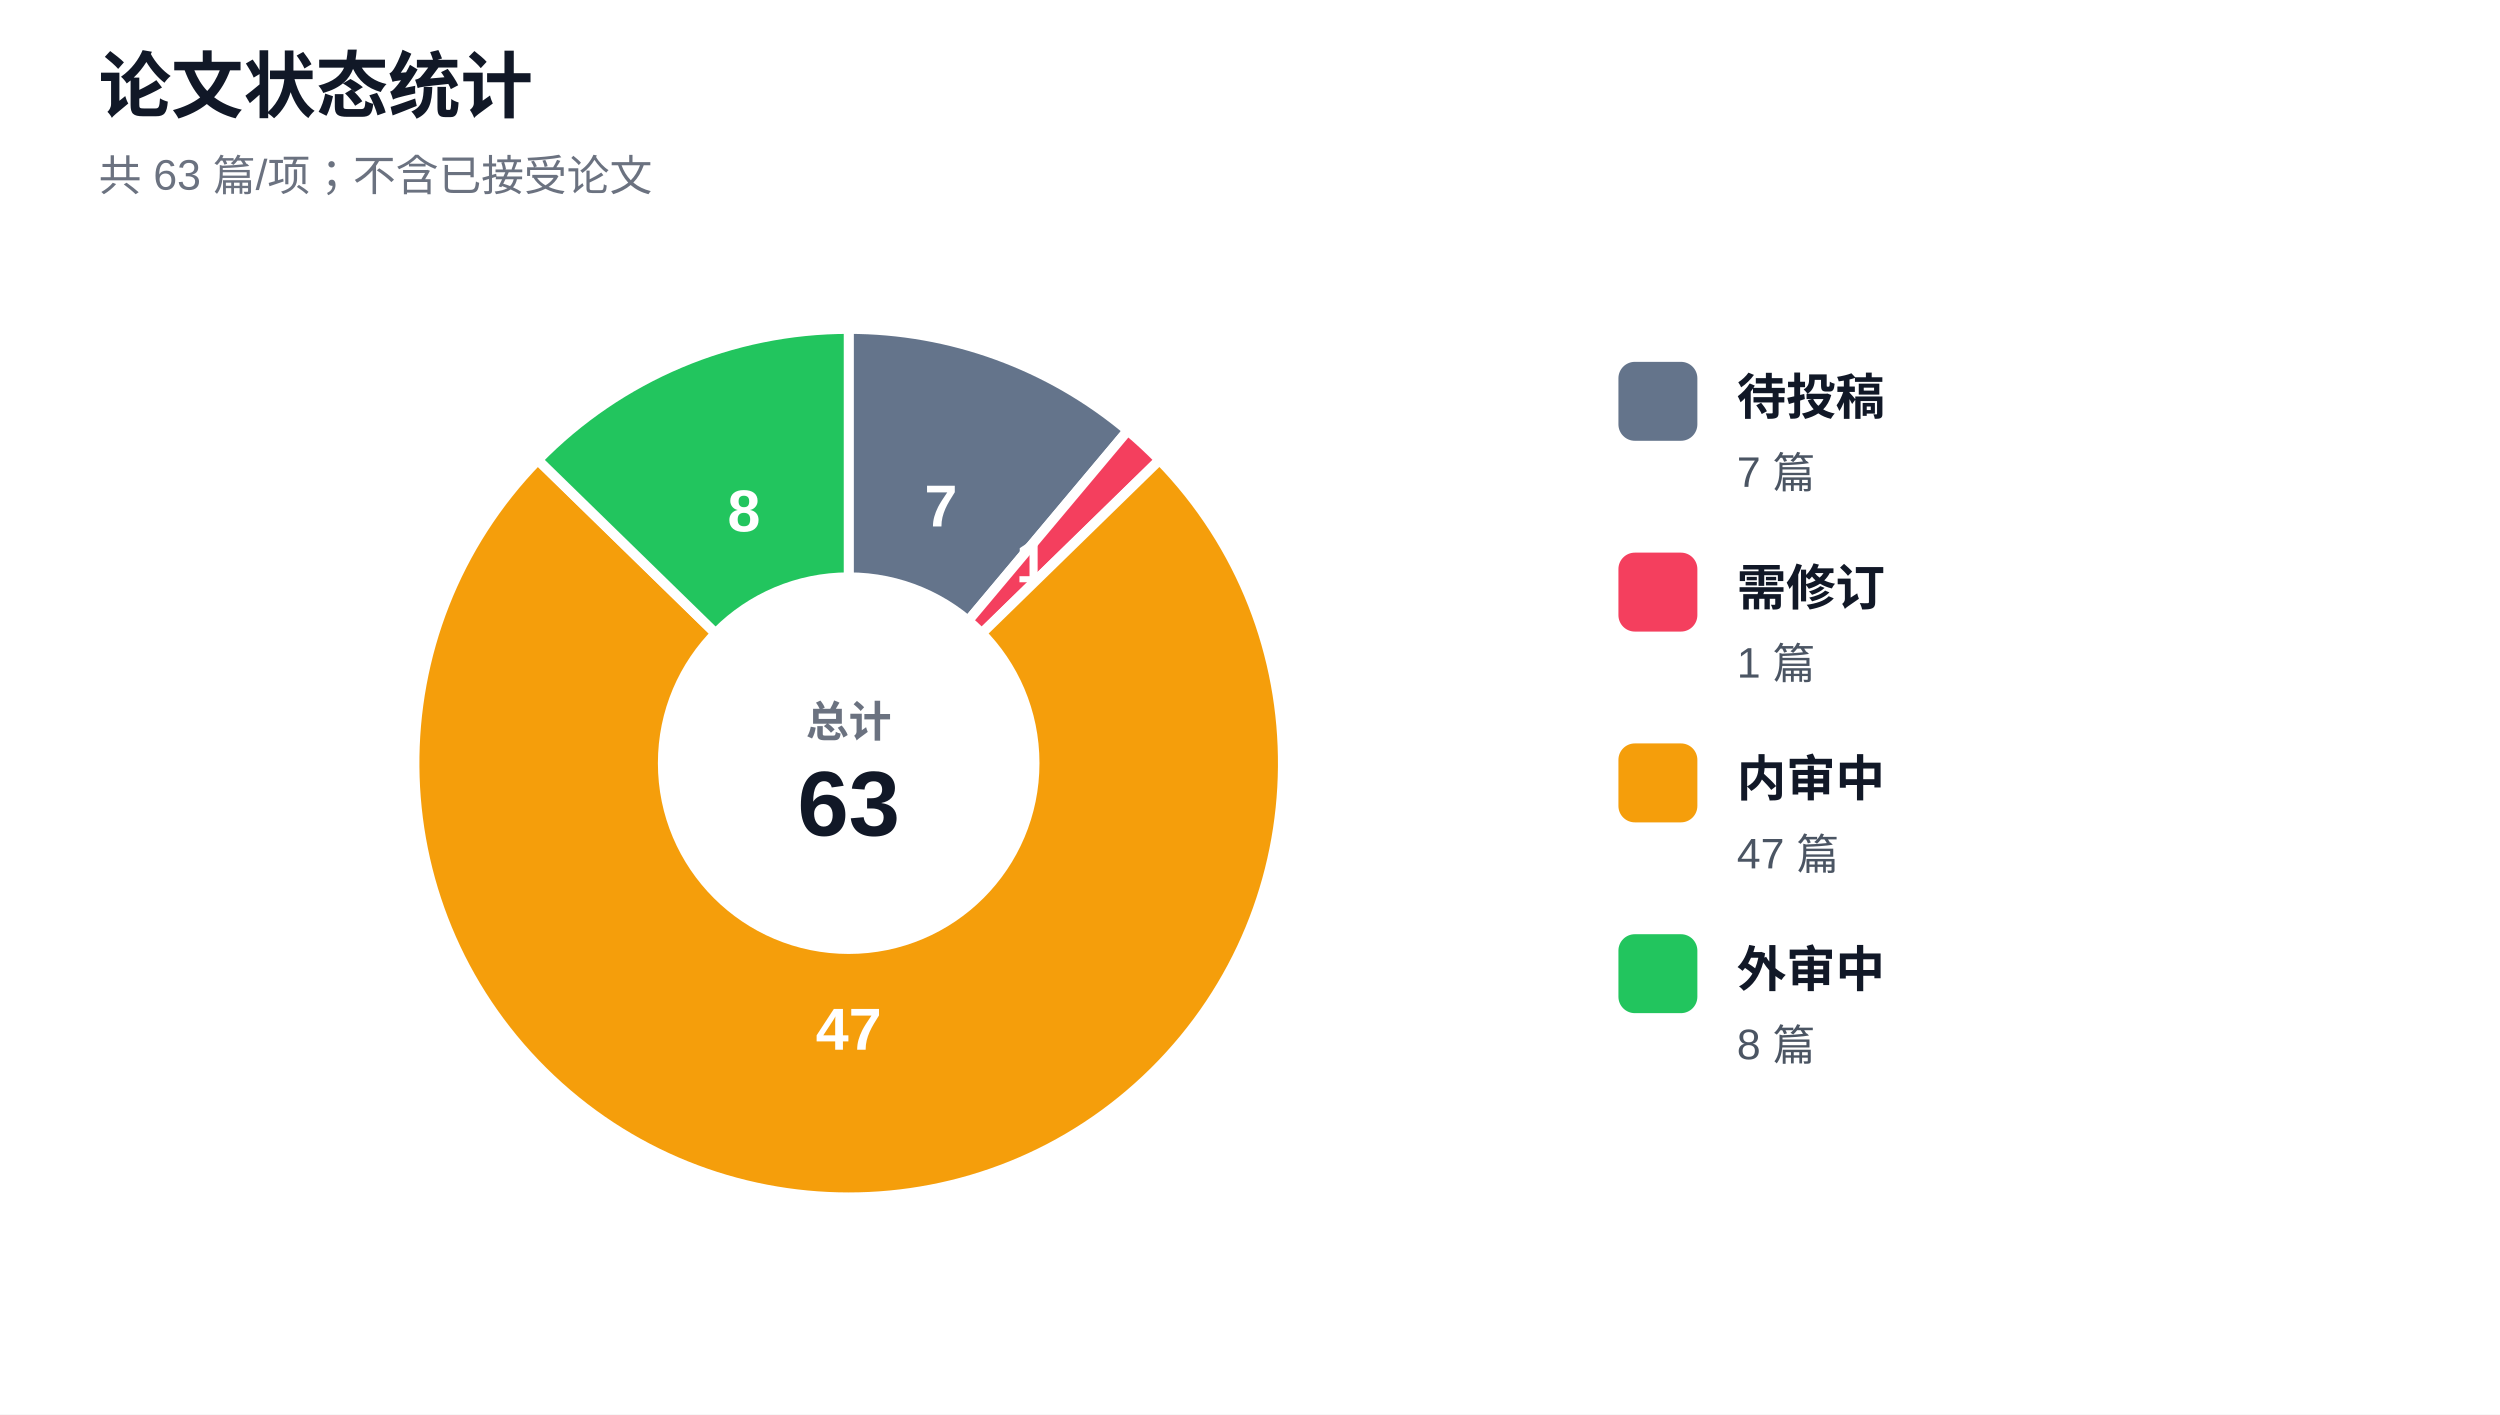
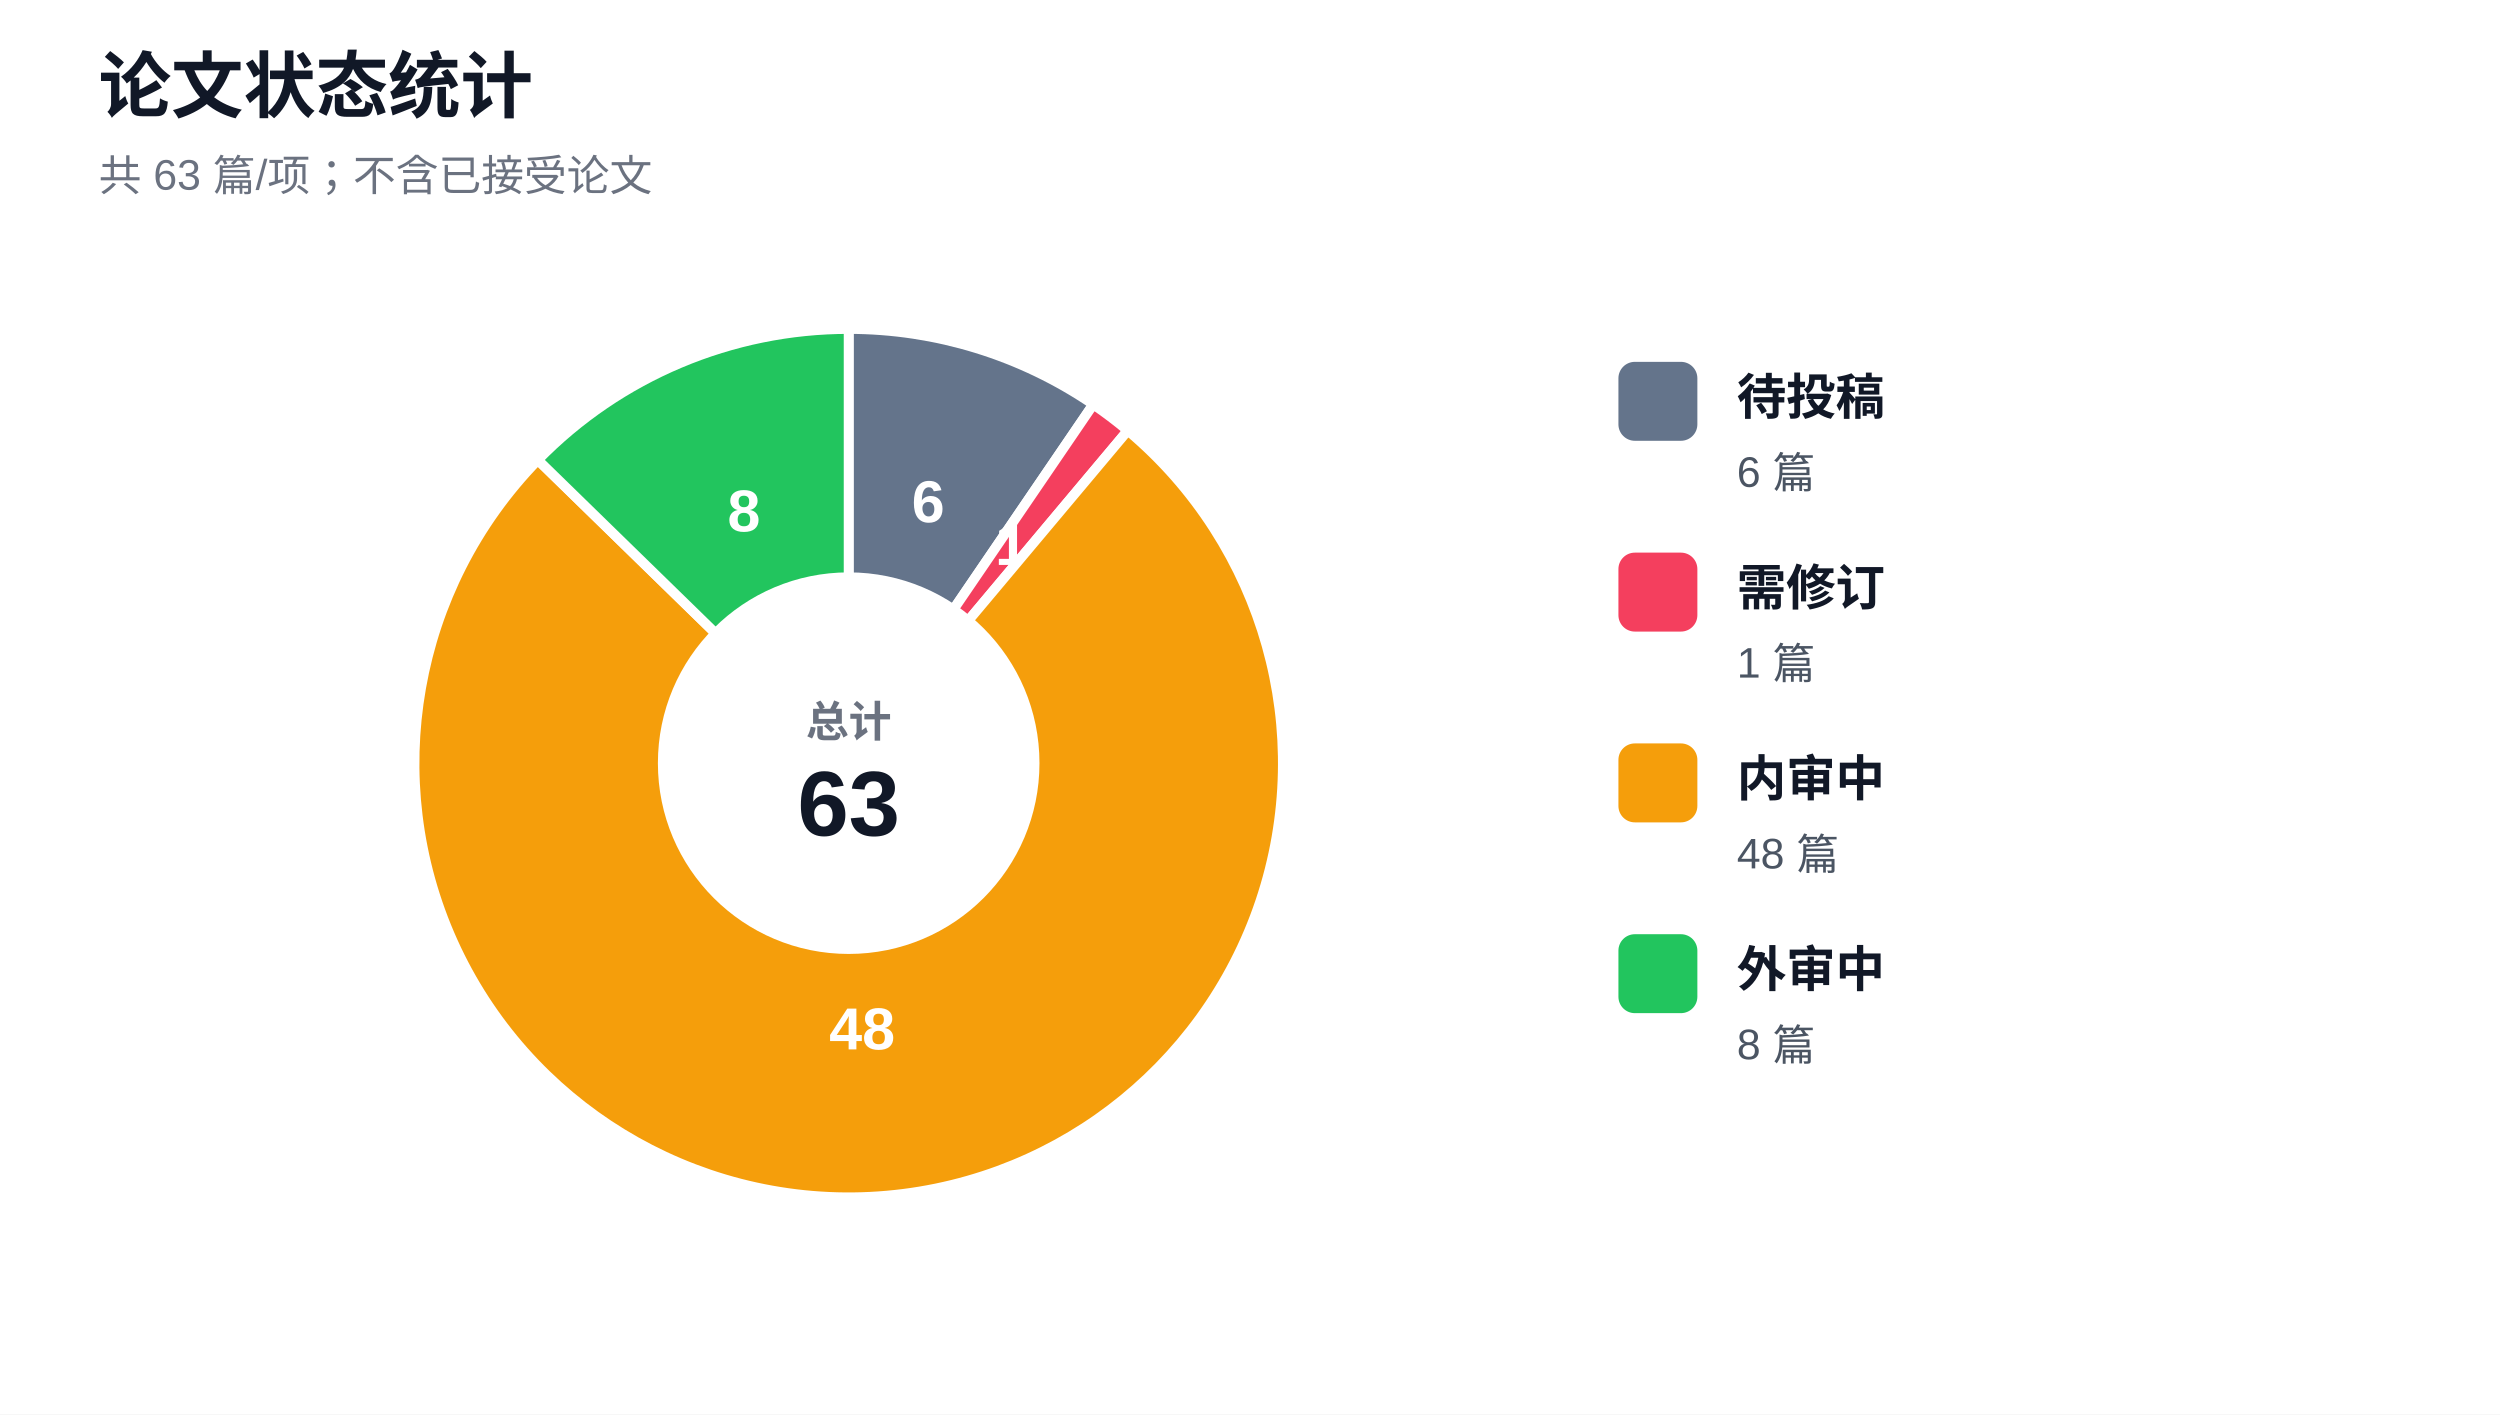
<svg xmlns="http://www.w3.org/2000/svg" width="760" height="430" viewBox="0 0 760 430" role="img" aria-labelledby="title desc">
  <rect width="760" height="430" fill="#ffffff" />
  <text x="30" y="34" fill="#111827" font-family="Arial, Microsoft YaHei, sans-serif" font-size="22" font-weight="700">论文状态统计</text>
  <text x="30" y="58" fill="#6b7280" font-family="Arial, Microsoft YaHei, sans-serif" font-size="13">共 63 篇/项；不含已接受论文</text>
  <g font-family="Arial, Microsoft YaHei, sans-serif">
-     <path d="M 258 232 L 258 100 A 132 132 0 0 1 342.848 130.882 Z" fill="#64748b" stroke="#ffffff" stroke-width="3" />
-     <text x="286.046" y="154.945" fill="#ffffff" font-size="18" font-weight="800" text-anchor="middle" dominant-baseline="middle">7</text>
-     <path d="M 258 232 L 342.848 130.882 A 132 132 0 0 1 352.494 139.833 Z" fill="#f43f5e" stroke="#ffffff" stroke-width="3" />
-     <text x="313.774" y="171.89" fill="#ffffff" font-size="18" font-weight="800" text-anchor="middle" dominant-baseline="middle">1</text>
-     <path d="M 258 232 L 352.494 139.833 A 132 132 0 1 1 163.506 139.833 Z" fill="#f59e0b" stroke="#ffffff" stroke-width="3" />
-     <text x="258" y="314" fill="#ffffff" font-size="18" font-weight="800" text-anchor="middle" dominant-baseline="middle">47</text>
+     <path d="M 258 232 L 258 100 A 132 132 0 0 1 332.358 122.936 Z" fill="#64748b" stroke="#ffffff" stroke-width="3" />
+     <text x="282.17" y="153.643" fill="#ffffff" font-size="18" font-weight="800" text-anchor="middle" dominant-baseline="middle">6</text>
+     <path d="M 258 232 L 332.358 122.936 A 132 132 0 0 1 342.848 130.882 Z" fill="#f43f5e" stroke="#ffffff" stroke-width="3" />
+     <text x="307.512" y="166.635" fill="#ffffff" font-size="18" font-weight="800" text-anchor="middle" dominant-baseline="middle">1</text>
+     <path d="M 258 232 L 342.848 130.882 A 132 132 0 1 1 163.506 139.833 Z" fill="#f59e0b" stroke="#ffffff" stroke-width="3" />
+     <text x="262.087" y="313.898" fill="#ffffff" font-size="18" font-weight="800" text-anchor="middle" dominant-baseline="middle">48</text>
    <path d="M 258 232 L 163.506 139.833 A 132 132 0 0 1 258 100 Z" fill="#22c55e" stroke="#ffffff" stroke-width="3" />
    <text x="226.148" y="156.439" fill="#ffffff" font-size="18" font-weight="800" text-anchor="middle" dominant-baseline="middle">8</text>
    <circle cx="258" cy="232" r="58" fill="#ffffff" />
    <text x="258" y="224" fill="#6b7280" font-size="13" font-weight="700" text-anchor="middle">总计</text>
    <text x="258" y="254" fill="#111827" font-size="28" font-weight="700" text-anchor="middle">63</text>
  </g>
  <g font-family="Arial, Microsoft YaHei, sans-serif">
    <rect x="492" y="110" width="24" height="24" rx="5" fill="#64748b" />
    <text x="528" y="126" fill="#111827" font-size="15" font-weight="700">待投稿</text>
-     <text x="528" y="148" fill="#4b5563" font-size="13">7 篇</text>
+     <text x="528" y="148" fill="#4b5563" font-size="13">6 篇</text>
    <rect x="492" y="168" width="24" height="24" rx="5" fill="#f43f5e" />
    <text x="528" y="184" fill="#111827" font-size="15" font-weight="700">需修订</text>
    <text x="528" y="206" fill="#4b5563" font-size="13">1 篇</text>
    <rect x="492" y="226" width="24" height="24" rx="5" fill="#f59e0b" />
    <text x="528" y="242" fill="#111827" font-size="15" font-weight="700">内审中</text>
-     <text x="528" y="264" fill="#4b5563" font-size="13">47 篇</text>
+     <text x="528" y="264" fill="#4b5563" font-size="13">48 篇</text>
    <rect x="492" y="284" width="24" height="24" rx="5" fill="#22c55e" />
    <text x="528" y="300" fill="#111827" font-size="15" font-weight="700">外审中</text>
    <text x="528" y="322" fill="#4b5563" font-size="13">8 篇</text>
  </g>
</svg>
